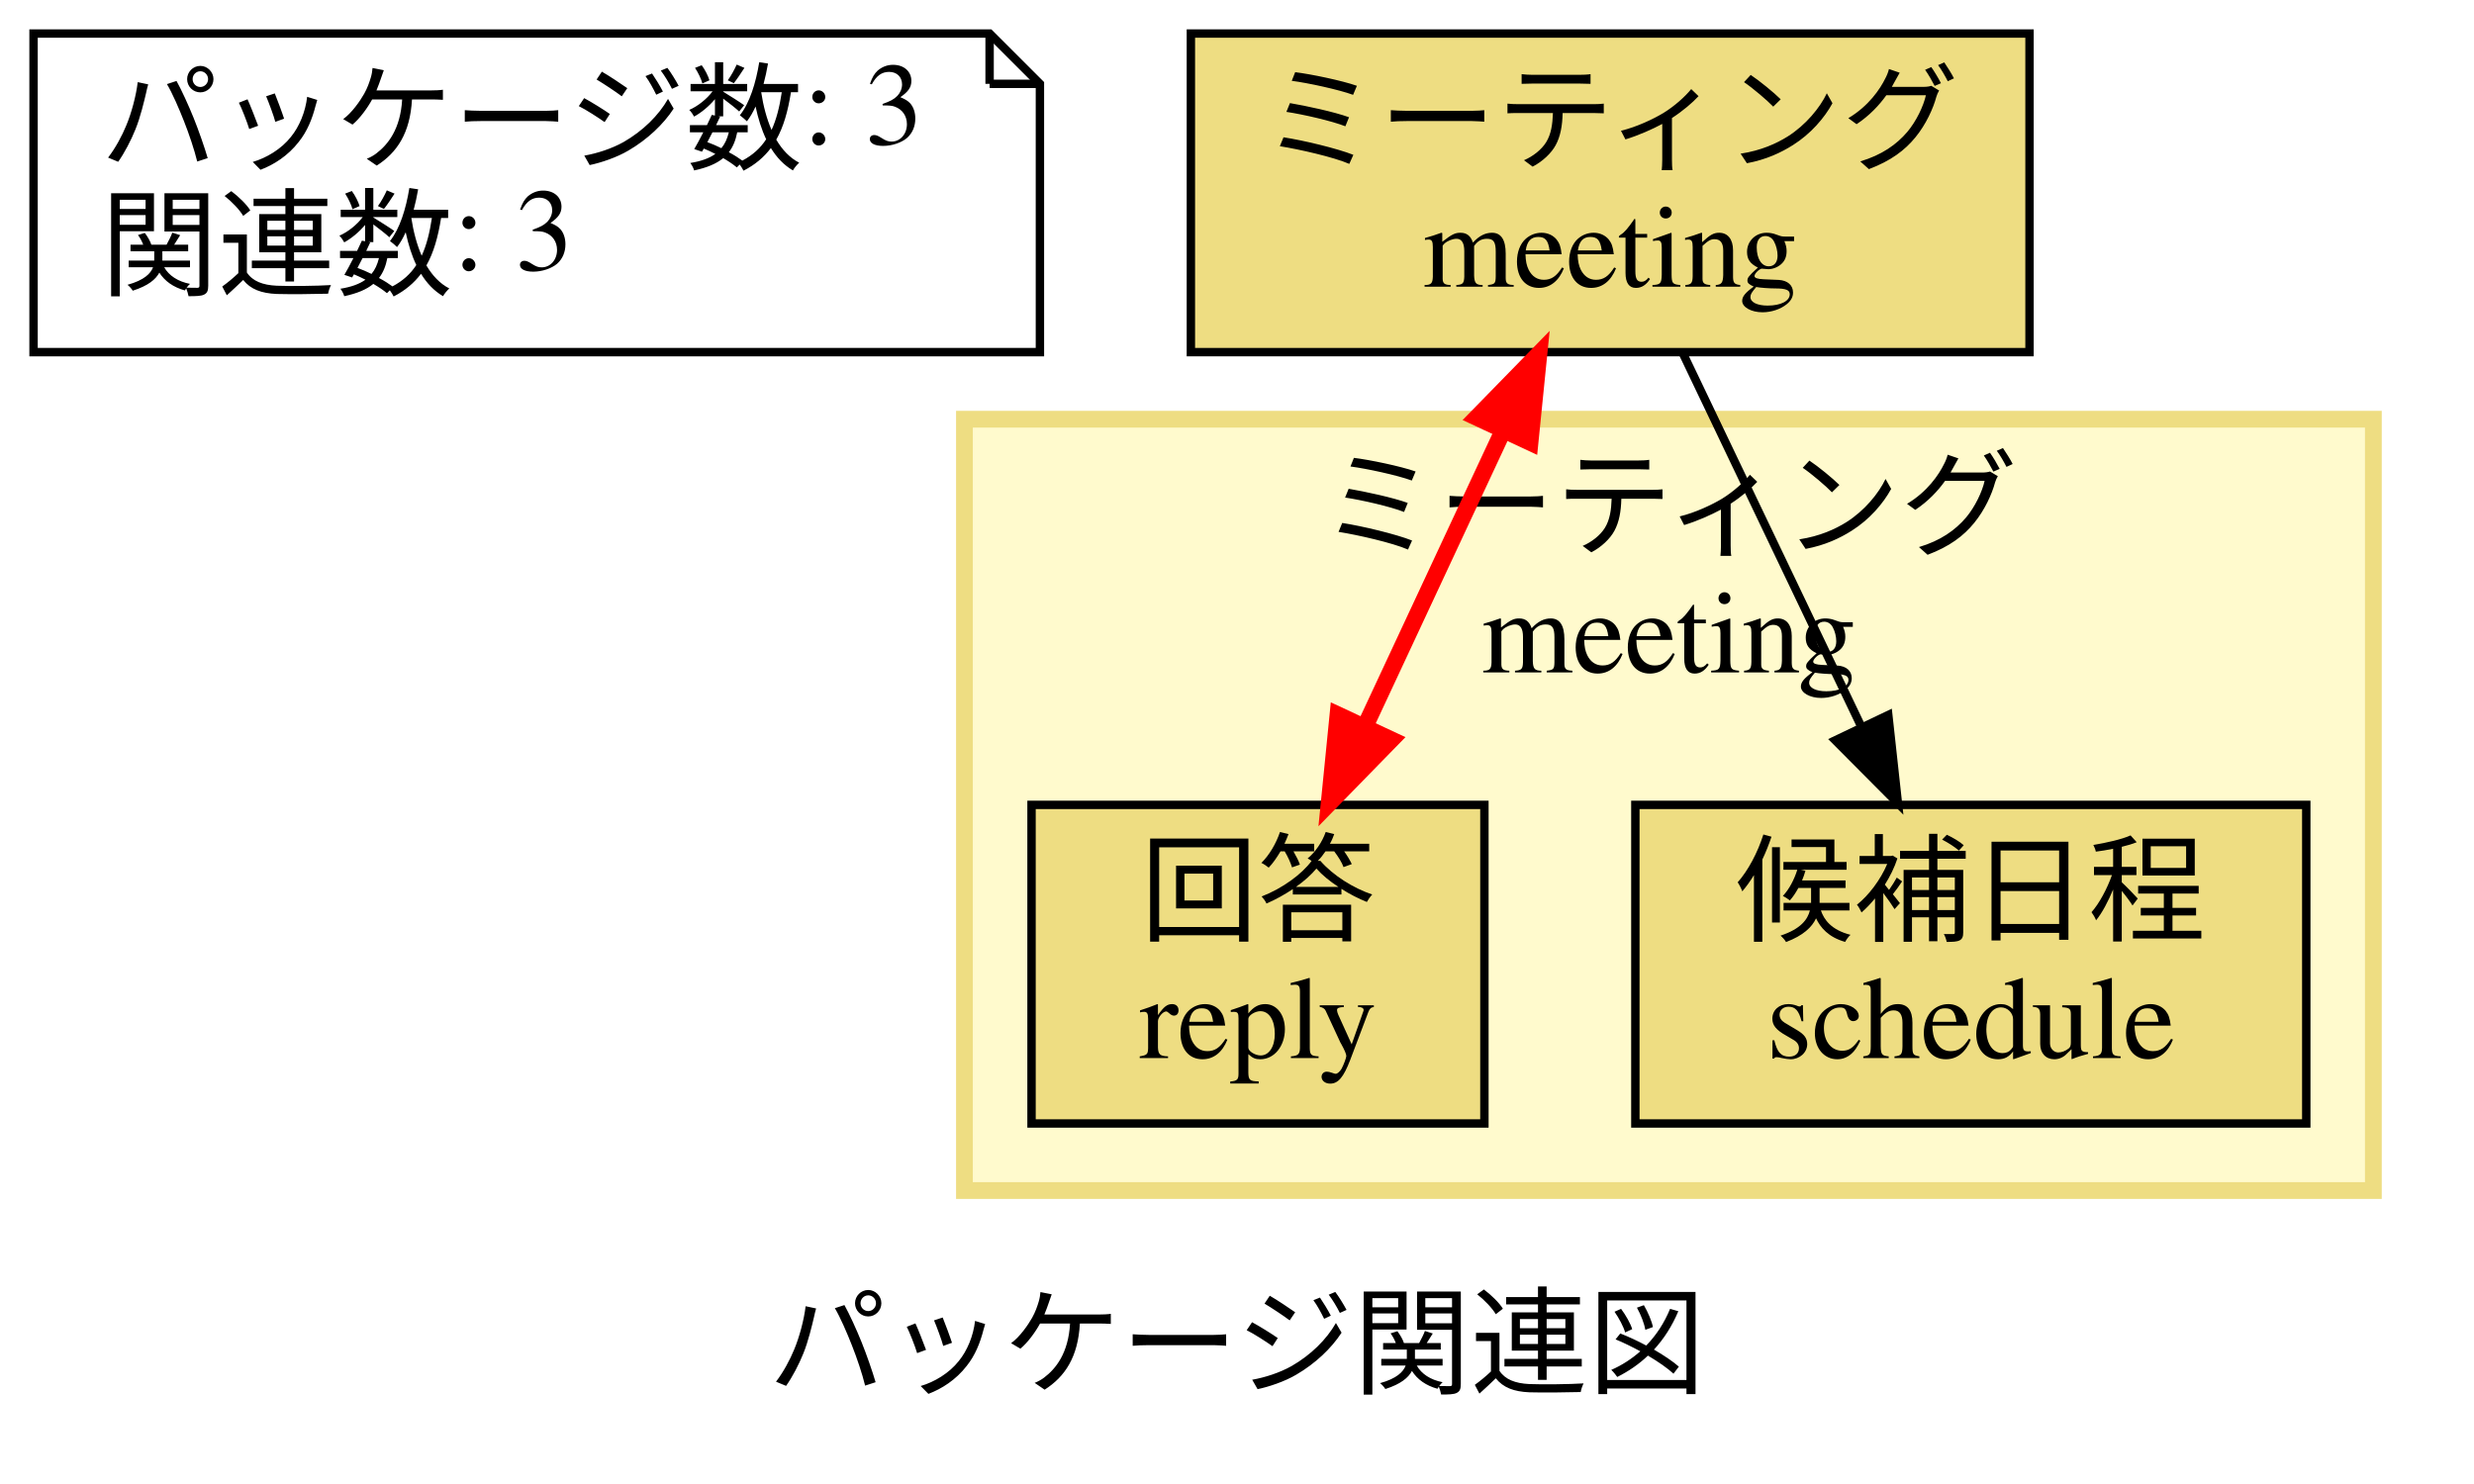
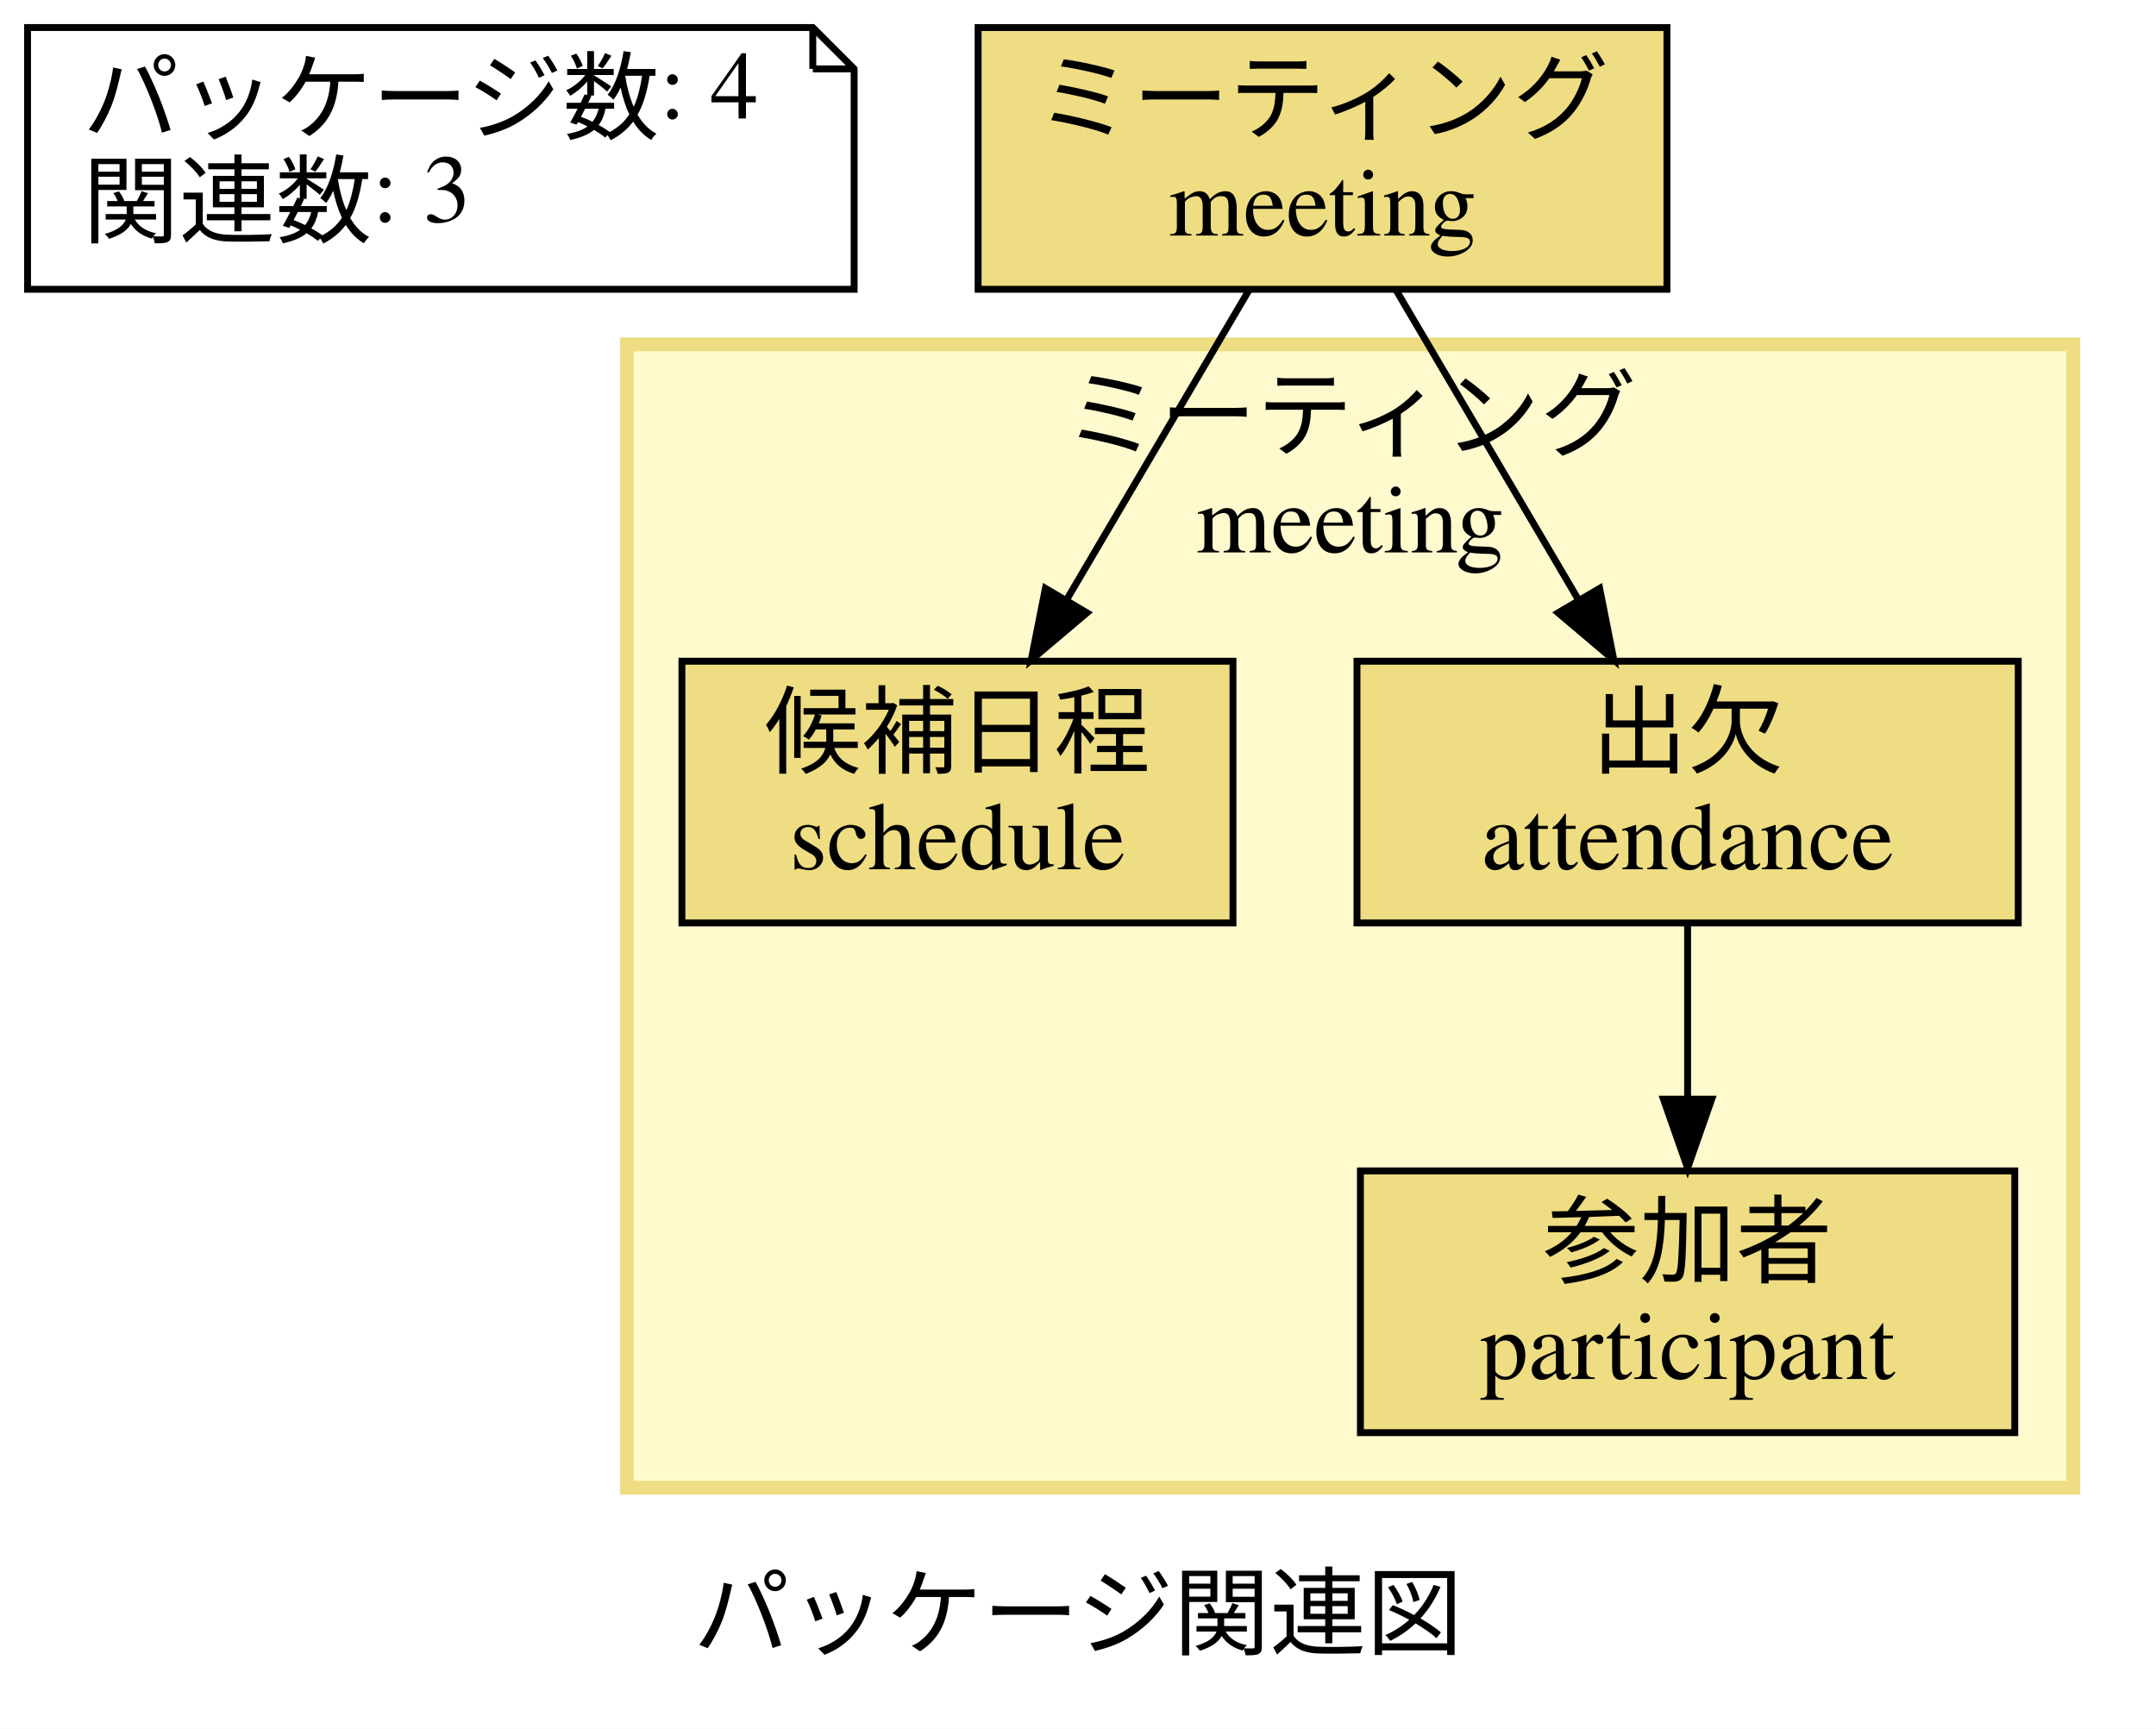
- <svg xmlns="http://www.w3.org/2000/svg" width="295pt" height="177pt" viewBox="0.00 0.00 295.00 177.00">
-   <g id="graph0" class="graph" transform="scale(1 1) rotate(0) translate(4 173)">
-     <polygon fill="white" stroke="transparent" points="-4,4 -4,-173 291,-173 291,4 -4,4" />
-     <text text-anchor="middle" x="143.5" y="-7.8" font-family="Times,serif" font-size="14.00">パッケージ関連図</text>
+ <svg xmlns="http://www.w3.org/2000/svg" width="313pt" height="251pt" viewBox="0.00 0.00 313.00 251.00">
+   <g id="graph0" class="graph" transform="scale(1 1) rotate(0) translate(4 247)">
+     <polygon fill="white" stroke="transparent" points="-4,4 -4,-247 309,-247 309,4 -4,4" />
+     <text text-anchor="middle" x="152.5" y="-7.8" font-family="Times,serif" font-size="14.00">パッケージ関連図</text>
    <g id="clust1" class="cluster">
-       <polygon fill="lemonchiffon" stroke="#eedd82" stroke-width="2" points="111,-31 111,-123 279,-123 279,-31 111,-31" />
-       <text text-anchor="middle" x="195" y="-107.8" font-family="Times,serif" font-size="14.00">ミーティング</text>
-       <text text-anchor="middle" x="195" y="-92.8" font-family="Times,serif" font-size="14.00">meeting</text>
+       <polygon fill="lemonchiffon" stroke="#eedd82" stroke-width="2" points="87,-31 87,-197 297,-197 297,-31 87,-31" />
+       <text text-anchor="middle" x="192" y="-181.8" font-family="Times,serif" font-size="14.00">ミーティング</text>
+       <text text-anchor="middle" x="192" y="-166.8" font-family="Times,serif" font-size="14.00">meeting</text>
    </g>
    <g id="node1" class="node">
-       <polygon fill="none" stroke="black" points="114,-169 0,-169 0,-131 120,-131 120,-163 114,-169" />
-       <polyline fill="none" stroke="black" points="114,-169 114,-163 " />
-       <polyline fill="none" stroke="black" points="120,-163 114,-163 " />
-       <text text-anchor="start" x="8" y="-153.8" font-family="Times,serif" font-size="14.00">パッケージ数: 3</text>
-       <text text-anchor="start" x="8" y="-138.8" font-family="Times,serif" font-size="14.00">関連数: 3</text>
+       <polygon fill="none" stroke="black" points="114,-243 0,-243 0,-205 120,-205 120,-237 114,-243" />
+       <polyline fill="none" stroke="black" points="114,-243 114,-237 " />
+       <polyline fill="none" stroke="black" points="120,-237 114,-237 " />
+       <text text-anchor="start" x="8" y="-227.8" font-family="Times,serif" font-size="14.00">パッケージ数: 4</text>
+       <text text-anchor="start" x="8" y="-212.8" font-family="Times,serif" font-size="14.00">関連数: 3</text>
    </g>
    <g id="node2" class="node">
-       <polygon fill="#eedd82" stroke="black" points="238,-169 138,-169 138,-131 238,-131 238,-169" />
-       <text text-anchor="middle" x="188" y="-153.8" font-family="Times,serif" font-size="14.00">ミーティング</text>
-       <text text-anchor="middle" x="188" y="-138.8" font-family="Times,serif" font-size="14.00">meeting</text>
+       <polygon fill="#eedd82" stroke="black" points="289,-151 193,-151 193,-113 289,-113 289,-151" />
+       <text text-anchor="middle" x="241" y="-135.8" font-family="Times,serif" font-size="14.00">出欠</text>
+       <text text-anchor="middle" x="241" y="-120.8" font-family="Times,serif" font-size="14.00">attendance</text>
    </g>
    <g id="node3" class="node">
-       <polygon fill="#eedd82" stroke="black" points="271,-77 191,-77 191,-39 271,-39 271,-77" />
-       <text text-anchor="middle" x="231" y="-61.8" font-family="Times,serif" font-size="14.00">候補日程</text>
-       <text text-anchor="middle" x="231" y="-46.8" font-family="Times,serif" font-size="14.00">schedule</text>
+       <polygon fill="#eedd82" stroke="black" points="288.5,-77 193.5,-77 193.5,-39 288.5,-39 288.5,-77" />
+       <text text-anchor="middle" x="241" y="-61.8" font-family="Times,serif" font-size="14.00">参加者</text>
+       <text text-anchor="middle" x="241" y="-46.8" font-family="Times,serif" font-size="14.00">participant</text>
    </g>
    <g id="edge1" class="edge">
-       <path fill="none" stroke="black" d="M196.7,-130.79C202.76,-118.1 210.96,-100.95 217.82,-86.59" />
-       <polygon fill="black" stroke="black" points="221.16,-87.72 222.31,-77.19 214.84,-84.7 221.16,-87.72" />
+       <path fill="none" stroke="black" d="M241,-112.83C241,-105.13 241,-95.97 241,-87.42" />
+       <polygon fill="black" stroke="black" points="244.5,-87.41 241,-77.41 237.5,-87.41 244.5,-87.41" />
    </g>
    <g id="node4" class="node">
-       <polygon fill="#eedd82" stroke="black" points="173,-77 119,-77 119,-39 173,-39 173,-77" />
-       <text text-anchor="middle" x="146" y="-61.8" font-family="Times,serif" font-size="14.00">回答</text>
-       <text text-anchor="middle" x="146" y="-46.8" font-family="Times,serif" font-size="14.00">reply</text>
+       <polygon fill="#eedd82" stroke="black" points="238,-243 138,-243 138,-205 238,-205 238,-243" />
+       <text text-anchor="middle" x="188" y="-227.8" font-family="Times,serif" font-size="14.00">ミーティング</text>
+       <text text-anchor="middle" x="188" y="-212.8" font-family="Times,serif" font-size="14.00">meeting</text>
+     </g>
+     <g id="edge3" class="edge">
+       <path fill="none" stroke="black" d="M198.73,-204.79C206.27,-191.98 216.49,-174.62 225,-160.18" />
+       <polygon fill="black" stroke="black" points="228.23,-161.58 230.29,-151.19 222.2,-158.03 228.23,-161.58" />
+     </g>
+     <g id="node5" class="node">
+       <polygon fill="#eedd82" stroke="black" points="175,-151 95,-151 95,-113 175,-113 175,-151" />
+       <text text-anchor="middle" x="135" y="-135.8" font-family="Times,serif" font-size="14.00">候補日程</text>
+       <text text-anchor="middle" x="135" y="-120.8" font-family="Times,serif" font-size="14.00">schedule</text>
    </g>
    <g id="edge2" class="edge">
-       <path fill="none" stroke="red" stroke-width="2" d="M158.79,-86.41C163.96,-97.49 169.93,-110.27 175.11,-121.38" />
-       <polygon fill="red" stroke="red" stroke-width="2" points="161.89,-84.77 154.49,-77.19 155.54,-87.73 161.89,-84.77" />
-       <polygon fill="red" stroke="red" stroke-width="2" points="172.1,-123.21 179.5,-130.79 178.44,-120.25 172.1,-123.21" />
+       <path fill="none" stroke="black" d="M177.27,-204.79C169.73,-191.98 159.51,-174.62 151,-160.18" />
+       <polygon fill="black" stroke="black" points="153.8,-158.03 145.71,-151.19 147.77,-161.58 153.8,-158.03" />
    </g>
  </g>
</svg>
